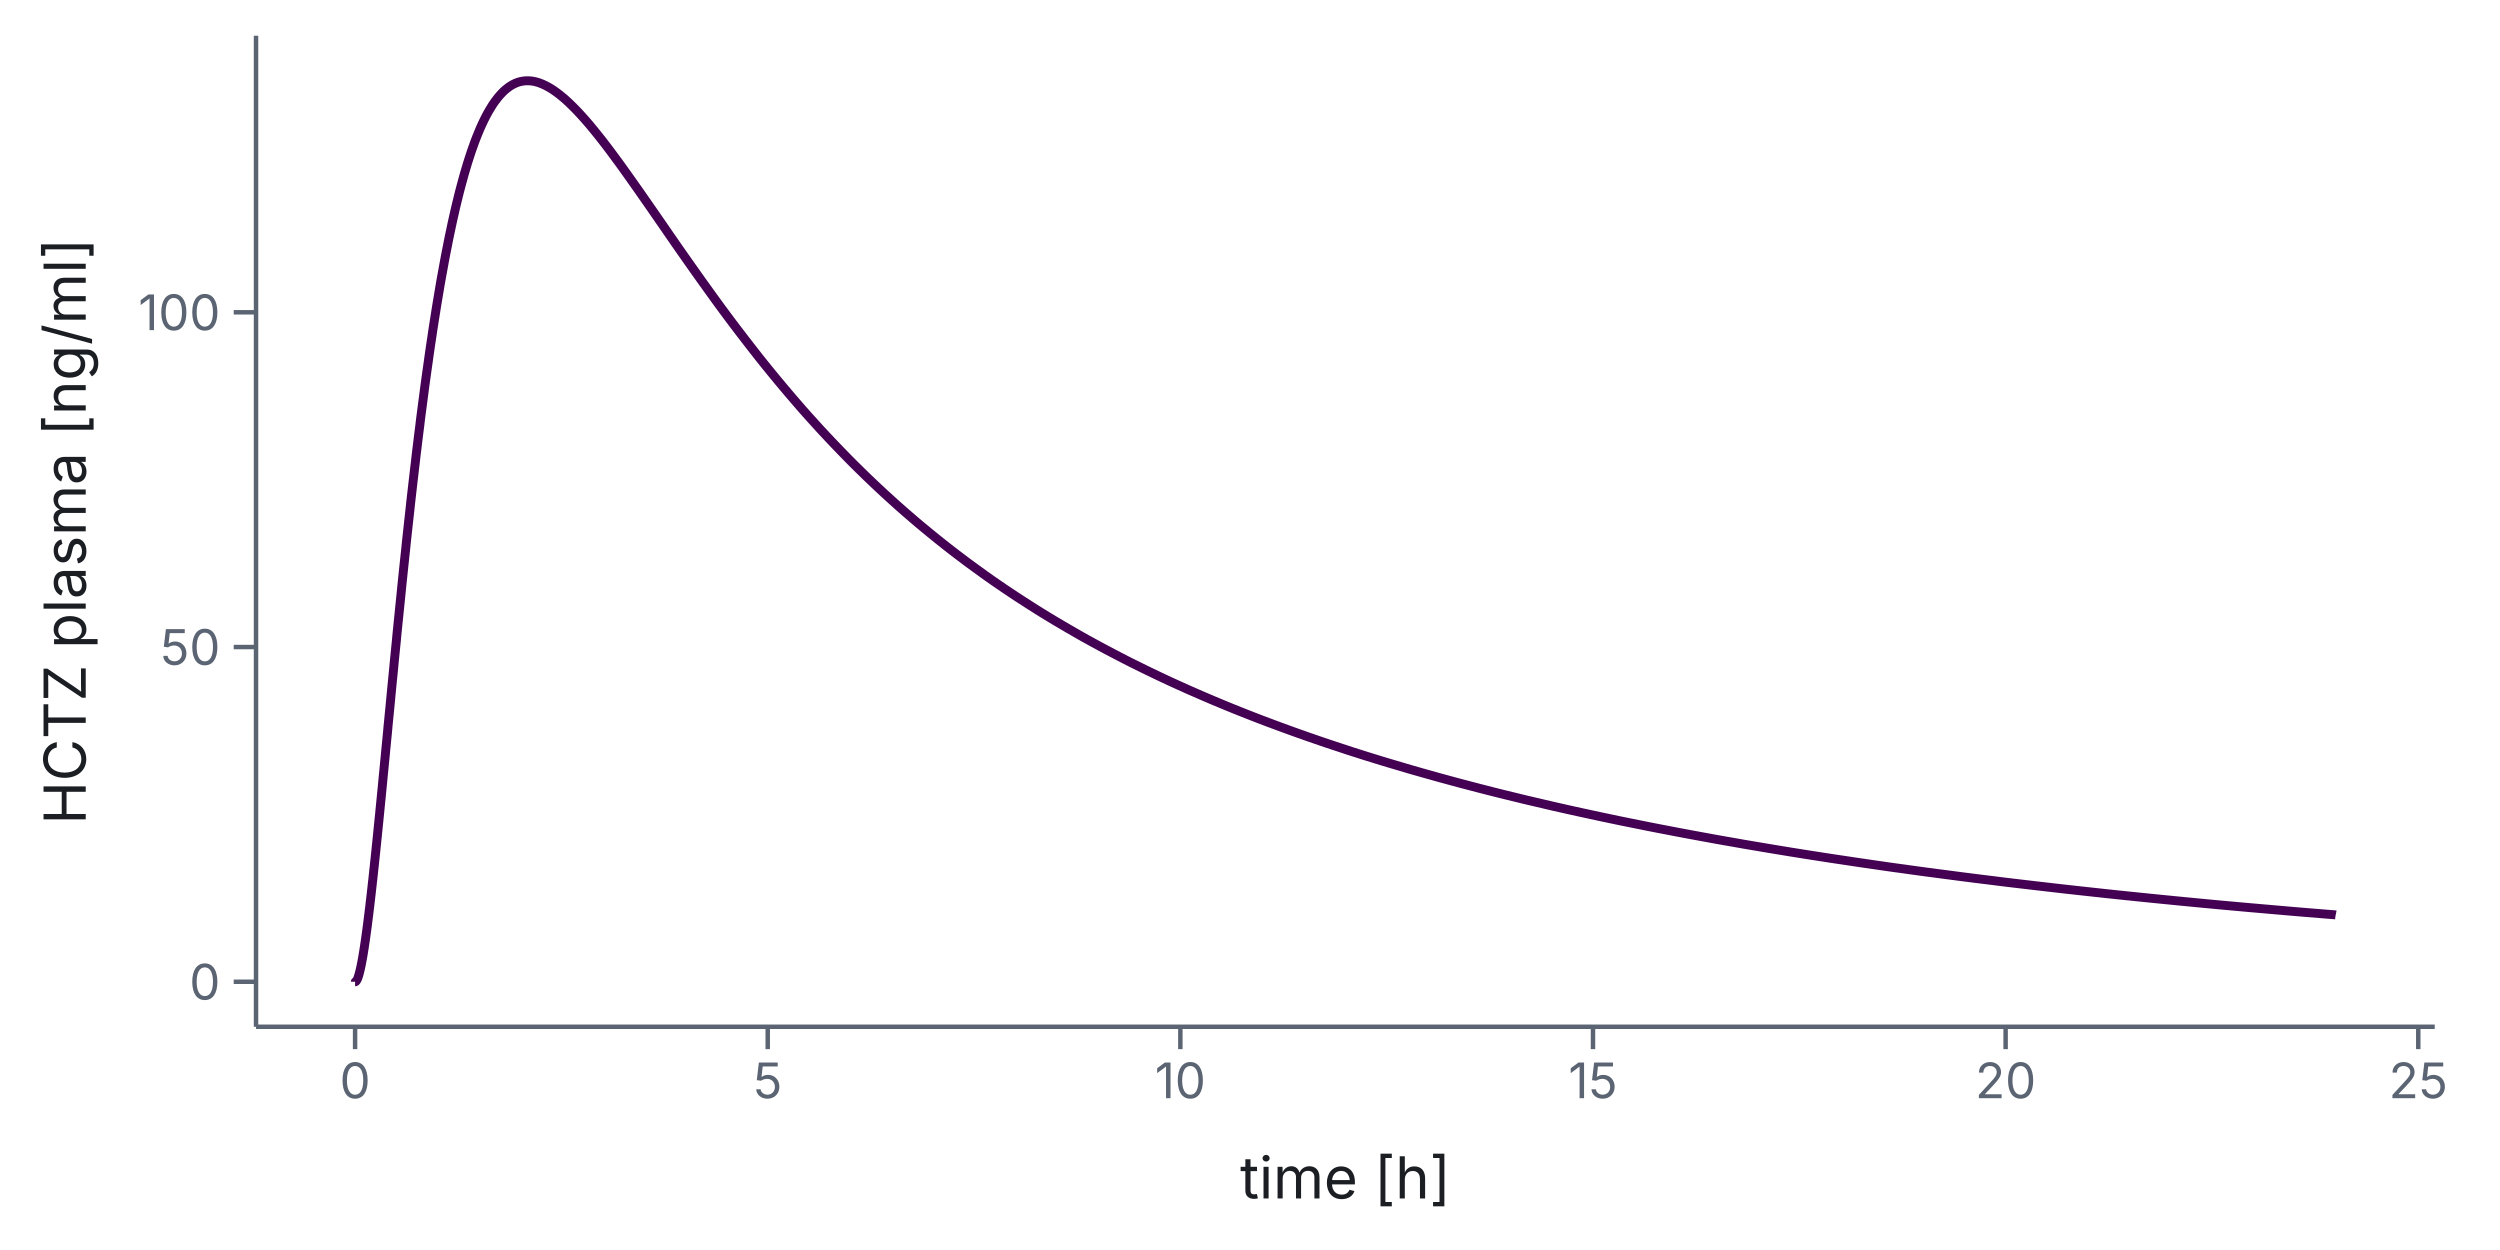
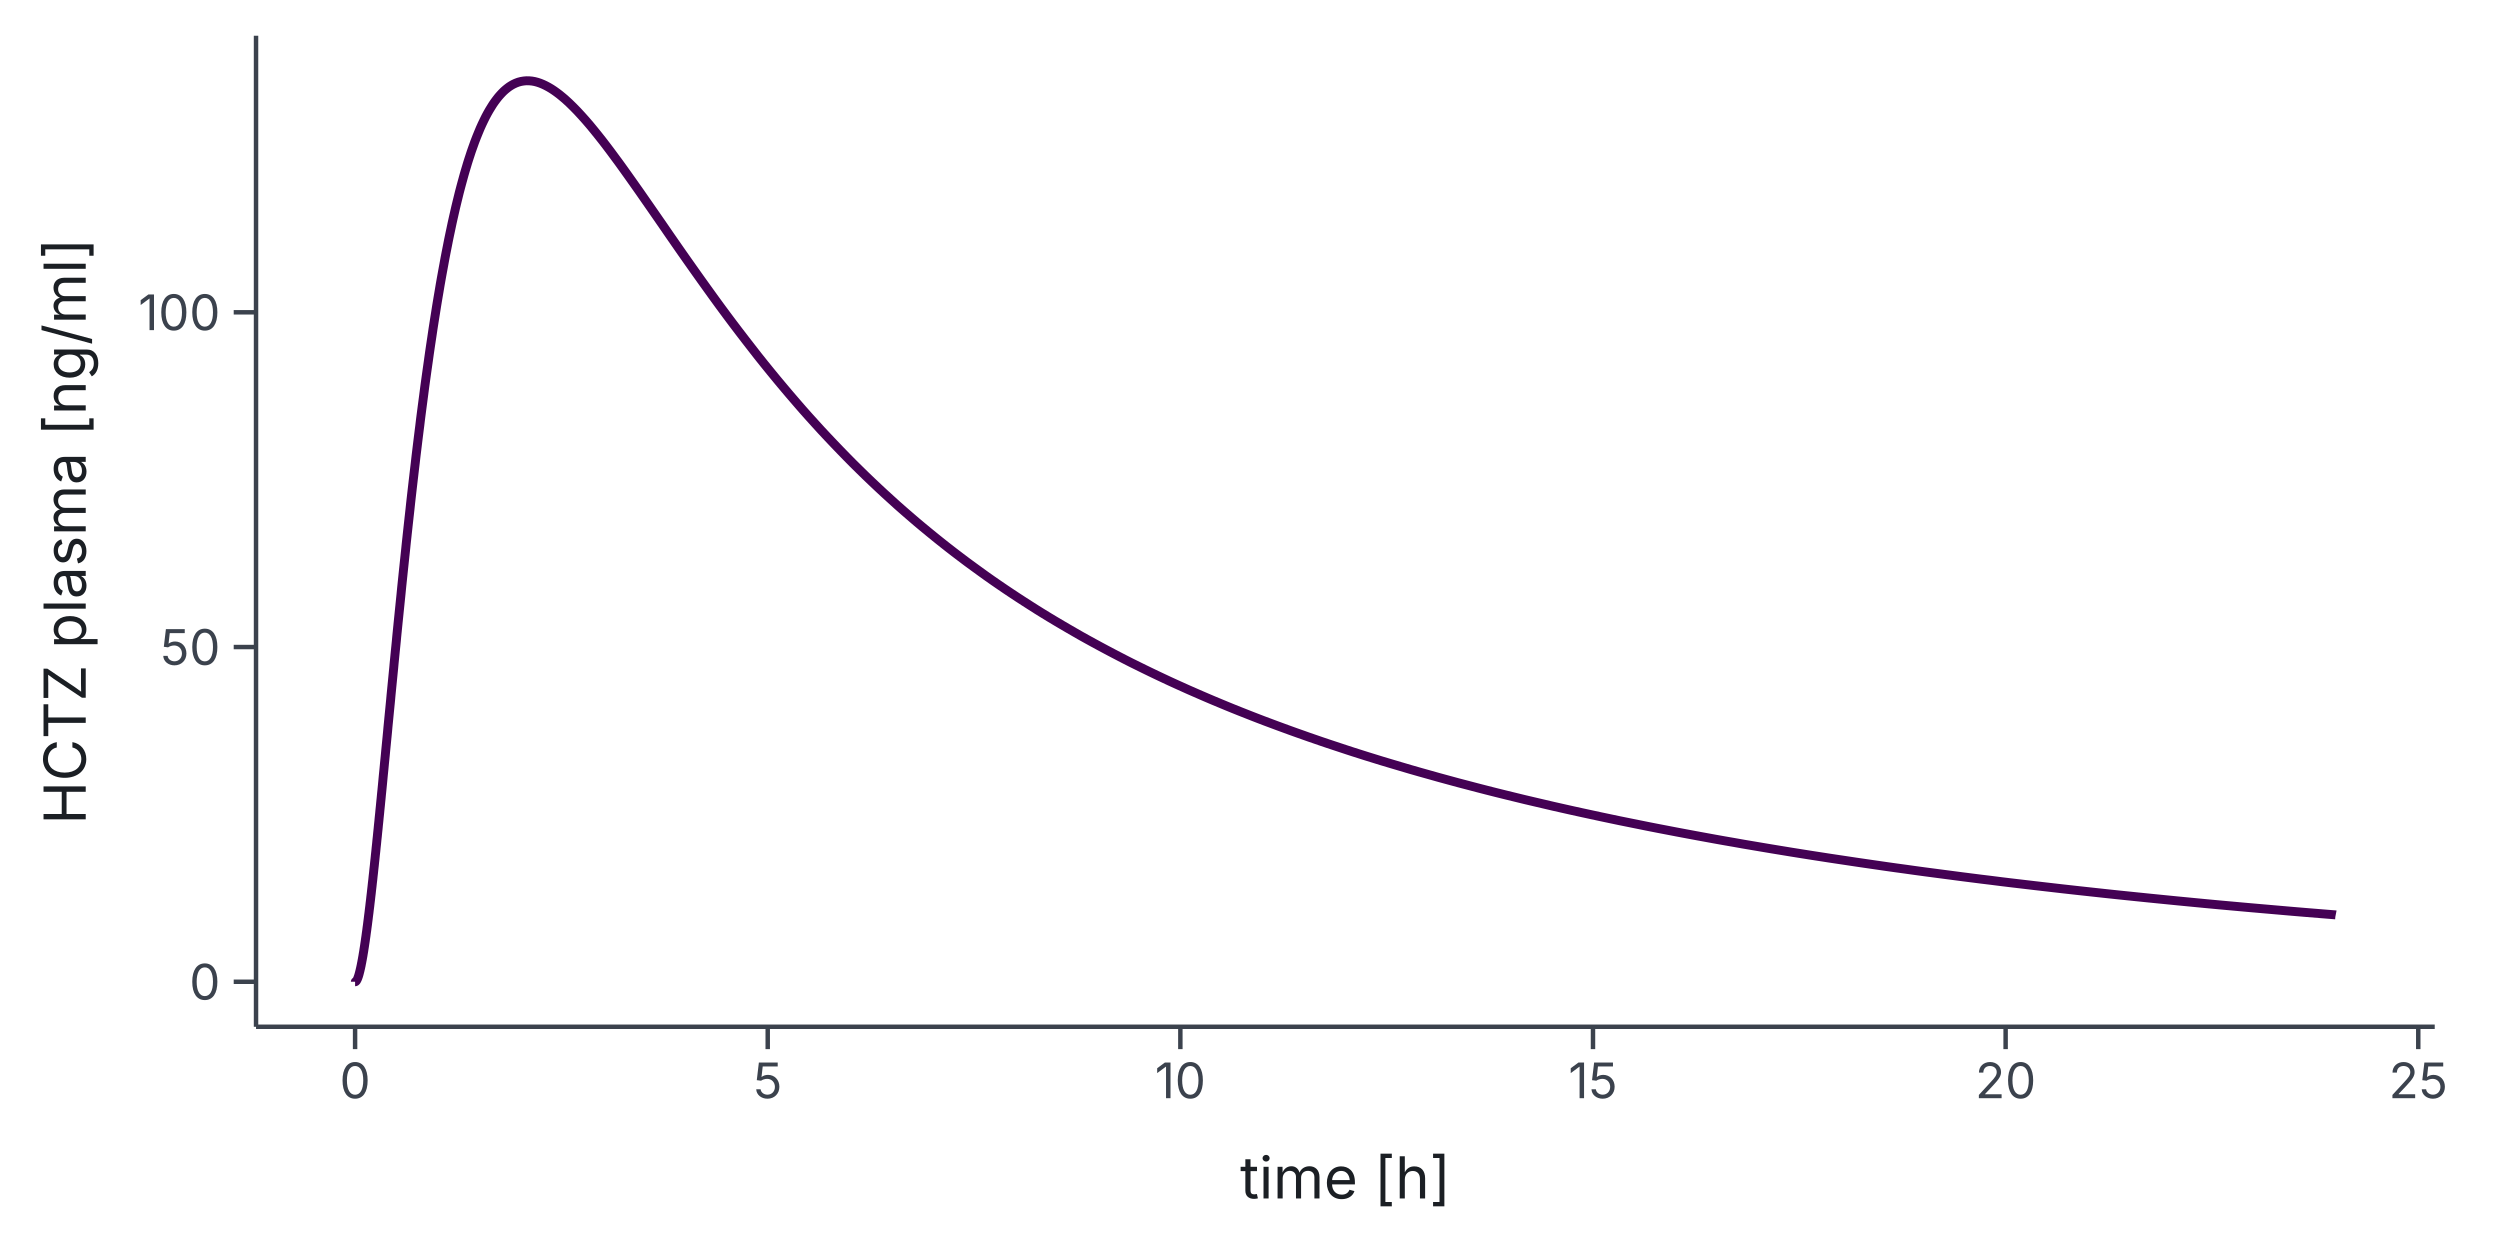
<svg xmlns="http://www.w3.org/2000/svg" width="560" height="280" viewBox="0 0 560 280" class="sbmlsim-figure" role="img" font-family="Inter, -apple-system, BlinkMacSystemFont, 'Segoe UI', Roboto, Helvetica, Arial, sans-serif">
  <defs>
-     <clipPath id="sbmlsim-606a8553f946-p0-clip-0">
+     <clipPath id="sbmlsim-d4936da6d500-p0-clip-0">
      <rect x="49.35" y="0" width="488.03" height="222" />
    </clipPath>
  </defs>
  <g class="charton-background">
    <rect x="0" y="0" width="560" height="280" fill="#ffffff" />
  </g>
  <svg class="sbmlsim-plot" data-plot="p0" x="8" y="8" width="544" height="264" overflow="visible">
-     <g class="charton-plot" clip-path="url(#sbmlsim-606a8553f946-p0-clip-0)">
+     <g class="charton-plot" clip-path="url(#sbmlsim-d4936da6d500-p0-clip-0)">
      <g class="sbmlsim-element sbmlsim-curve" data-element="e0">
        <g class="charton-mark charton-mark-path">
          <path d="M71.54 211.91L71.54 211.91L71.54 211.91L71.54 211.91L71.54 211.91L71.54 211.91L71.54 211.91L71.54 211.91L71.54 211.91L71.54 211.91L71.54 211.91L71.54 211.91L71.54 211.91L71.54 211.91L71.54 211.91L71.54 211.91L71.54 211.91L71.54 211.91L71.54 211.91L71.54 211.91L71.54 211.91L71.54 211.91L71.54 211.91L71.54 211.91L71.54 211.91L71.54 211.91L71.54 211.91L71.54 211.91L71.54 211.91L71.54 211.91L71.54 211.91L71.54 211.91L71.54 211.91L71.54 211.91L71.54 211.91L71.54 211.91L71.54 211.91L71.54 211.91L71.54 211.91L71.54 211.91L71.54 211.91L71.54 211.91L71.54 211.91L71.54 211.91L71.54 211.91L71.54 211.91L71.54 211.91L71.54 211.91L71.54 211.91L71.54 211.91L71.54 211.91L71.54 211.91L71.54 211.91L71.54 211.91L71.54 211.91L71.54 211.91L71.55 211.91L71.55 211.91L71.55 211.91L71.55 211.91L71.55 211.91L71.55 211.91L71.55 211.91L71.55 211.91L71.55 211.91L71.55 211.91L71.55 211.91L71.55 211.91L71.55 211.91L71.55 211.91L71.55 211.91L71.55 211.91L71.55 211.91L71.55 211.91L71.55 211.91L71.55 211.91L71.55 211.91L71.56 211.91L71.56 211.91L71.56 211.91L71.56 211.91L71.56 211.91L71.56 211.91L71.56 211.91L71.56 211.91L71.56 211.91L71.56 211.91L71.56 211.91L71.56 211.91L71.56 211.91L71.56 211.91L71.56 211.91L71.56 211.91L71.56 211.91L71.56 211.91L71.56 211.91L71.56 211.91L71.57 211.91L71.57 211.91L71.57 211.91L71.57 211.91L71.57 211.91L71.57 211.91L71.57 211.91L71.57 211.91L71.57 211.91L71.57 211.91L71.57 211.91L71.57 211.91L71.57 211.91L71.57 211.91L71.57 211.91L71.57 211.91L71.57 211.91L71.57 211.91L71.57 211.91L71.57 211.91L71.57 211.91L71.58 211.91L71.58 211.91L71.58 211.91L71.58 211.91L71.58 211.91L71.58 211.91L71.58 211.91L71.58 211.91L71.58 211.91L71.58 211.91L71.58 211.91L71.58 211.91L71.58 211.91L71.58 211.91L71.58 211.91L71.58 211.91L71.58 211.91L71.58 211.91L71.58 211.91L71.58 211.91L71.58 211.91L71.59 211.91L71.59 211.91L71.59 211.91L71.59 211.91L71.59 211.91L71.59 211.91L71.59 211.91L71.59 211.91L71.59 211.91L71.59 211.91L71.59 211.91L71.59 211.91L71.59 211.91L71.59 211.91L71.59 211.91L71.59 211.91L71.59 211.91L71.59 211.91L71.59 211.91L71.59 211.91L71.6 211.91L71.6 211.91L71.6 211.91L71.6 211.91L71.6 211.91L71.6 211.91L71.6 211.91L71.6 211.91L71.6 211.91L71.6 211.91L71.6 211.9L71.6 211.9L71.6 211.9L71.6 211.9L71.6 211.9L71.6 211.9L71.6 211.9L71.6 211.9L71.6 211.9L71.6 211.9L71.6 211.9L71.61 211.9L71.61 211.9L71.61 211.9L71.61 211.9L71.61 211.9L71.61 211.9L71.61 211.9L71.61 211.9L71.61 211.9L71.61 211.9L71.61 211.9L71.61 211.9L71.61 211.9L71.61 211.9L71.61 211.9L71.61 211.9L71.61 211.9L71.61 211.9L71.62 211.9L71.62 211.9L71.62 211.9L71.62 211.9L71.62 211.9L71.62 211.9L71.62 211.9L71.62 211.9L71.62 211.9L71.62 211.9L71.62 211.9L71.62 211.9L71.62 211.9L71.62 211.9L71.63 211.9L71.63 211.9L71.63 211.9L71.63 211.9L71.63 211.9L71.63 211.9L71.63 211.9L71.63 211.9L71.63 211.9L71.63 211.9L71.63 211.89L71.63 211.89L71.63 211.89L71.63 211.89L71.64 211.89L71.64 211.89L71.64 211.89L71.64 211.89L71.64 211.89L71.64 211.89L71.64 211.89L71.64 211.89L71.64 211.89L71.64 211.89L71.64 211.89L71.64 211.89L71.64 211.89L71.65 211.89L71.65 211.89L71.65 211.89L71.65 211.89L71.65 211.89L71.65 211.89L71.65 211.89L71.65 211.89L71.65 211.89L71.65 211.89L71.65 211.89L71.65 211.89L71.65 211.88L71.65 211.88L71.66 211.88L71.66 211.88L71.66 211.88L71.66 211.88L71.66 211.88L71.66 211.88L71.66 211.88L71.66 211.88L71.66 211.88L71.66 211.88L71.66 211.88L71.66 211.88L71.66 211.88L71.67 211.88L71.67 211.88L71.67 211.88L71.67 211.88L71.67 211.88L71.67 211.88L71.67 211.87L71.67 211.87L71.67 211.87L71.68 211.87L71.68 211.87L71.68 211.87L71.68 211.87L71.68 211.87L71.68 211.87L71.68 211.87L71.68 211.87L71.68 211.87L71.69 211.87L71.69 211.87L71.69 211.86L71.69 211.86L71.69 211.86L71.69 211.86L71.69 211.86L71.69 211.86L71.69 211.86L71.7 211.86L71.7 211.86L71.7 211.86L71.7 211.86L71.7 211.86L71.7 211.85L71.7 211.85L71.7 211.85L71.7 211.85L71.7 211.85L71.71 211.85L71.71 211.85L71.71 211.85L71.71 211.85L71.71 211.85L71.71 211.85L71.71 211.84L71.71 211.84L71.72 211.84L71.72 211.84L71.72 211.84L71.72 211.84L71.72 211.84L71.72 211.83L71.73 211.83L71.73 211.83L71.73 211.83L71.73 211.83L71.73 211.83L71.73 211.83L71.74 211.82L71.74 211.82L71.74 211.82L71.74 211.82L71.74 211.82L71.74 211.82L71.75 211.81L71.75 211.81L71.75 211.81L71.75 211.81L71.75 211.81L71.75 211.81L71.76 211.8L71.76 211.8L71.76 211.8L71.76 211.8L71.76 211.8L71.77 211.79L71.77 211.79L71.77 211.79L71.78 211.78L71.78 211.78L71.78 211.78L71.78 211.78L71.79 211.77L71.79 211.77L71.79 211.77L71.79 211.76L71.8 211.76L71.8 211.76L71.8 211.76L71.8 211.75L71.81 211.75L71.81 211.75L71.81 211.74L71.82 211.74L71.82 211.73L71.82 211.73L71.83 211.72L71.83 211.72L71.83 211.71L71.84 211.71L71.84 211.7L71.85 211.7L71.85 211.69L71.85 211.68L71.86 211.68L71.86 211.67L71.87 211.66L71.87 211.66L71.88 211.65L71.88 211.64L71.89 211.63L71.9 211.62L71.91 211.6L71.91 211.59L71.92 211.57L71.93 211.56L71.94 211.54L71.95 211.53L71.96 211.5L71.98 211.47L71.99 211.44L72.01 211.41L72.03 211.36L72.06 211.3L72.08 211.25L72.11 211.19L72.13 211.12L72.16 211.06L72.18 210.99L72.21 210.92L72.23 210.85L72.27 210.73L72.32 210.6L72.36 210.46L72.4 210.32L72.44 210.18L72.48 210.03L72.52 209.87L72.56 209.71L72.64 209.4L72.71 209.08L72.77 208.84L72.82 208.59L72.88 208.33L72.93 208.06L72.98 207.79L73.04 207.51L73.09 207.22L73.15 206.92L73.2 206.62L73.29 206.13L73.37 205.63L73.46 205.11L73.54 204.57L73.63 204.02L73.71 203.46L73.8 202.88L73.88 202.29L73.97 201.68L74.05 201.07L74.14 200.44L74.22 199.8L74.31 199.15L74.39 198.49L74.48 197.81L74.56 197.13L74.65 196.44L74.73 195.74L74.82 195.03L74.9 194.31L74.99 193.58L75.07 192.85L75.16 192.1L75.24 191.35L75.33 190.59L75.41 189.83L75.5 189.06L75.58 188.28L75.67 187.49L75.75 186.7L75.84 185.91L75.92 185.1L76.01 184.3L76.09 183.48L76.18 182.67L76.26 181.84L76.35 181.02L76.43 180.18L76.52 179.35L76.6 178.51L76.69 177.67L76.77 176.82L76.86 175.97L76.94 175.12L77.03 174.26L77.11 173.4L77.2 172.54L77.28 171.68L77.37 170.81L77.45 169.94L77.54 169.07L77.67 167.73L77.87 165.6L78.01 164.21L78.14 162.81L78.28 161.42L78.41 160.02L78.51 159L78.61 157.97L78.71 156.95L78.81 155.92L78.9 154.89L79 153.87L79.1 152.84L79.2 151.81L79.3 150.79L79.4 149.77L79.5 148.74L79.59 147.72L79.69 146.7L79.79 145.68L79.89 144.66L79.99 143.64L80.09 142.62L80.19 141.61L80.28 140.6L80.38 139.59L80.48 138.58L80.58 137.57L80.68 136.57L80.78 135.57L80.87 134.57L80.97 133.57L81.14 131.87L81.31 130.18L81.48 128.5L81.65 126.83L81.82 125.16L81.98 123.51L82.15 121.87L82.32 120.23L82.49 118.61L82.66 117L82.83 115.4L82.99 113.81L83.16 112.23L83.33 110.66L83.5 109.11L83.67 107.57L83.84 106.04L84 104.52L84.17 103.01L84.34 101.52L84.51 100.04L84.68 98.58L84.85 97.12L85.02 95.69L85.18 94.26L85.35 92.85L85.52 91.45L85.69 90.06L85.86 88.69L86.03 87.34L86.19 85.99L86.36 84.66L86.53 83.35L86.7 82.05L86.87 80.76L87.13 78.75L87.4 76.77L87.67 74.83L87.94 72.93L88.2 71.06L88.47 69.22L88.74 67.42L89 65.65L89.27 63.92L89.54 62.23L89.8 60.57L90.07 58.94L90.34 57.35L90.6 55.79L90.87 54.26L91.14 52.77L91.41 51.31L91.67 49.88L91.94 48.48L92.21 47.12L92.47 45.79L92.74 44.49L93.01 43.22L93.27 41.98L93.54 40.77L93.81 39.59L94.07 38.45L94.34 37.33L94.61 36.23L94.87 35.17L95.14 34.14L95.41 33.13L95.68 32.15L95.94 31.2L96.21 30.27L96.48 29.37L96.74 28.5L97.01 27.65L97.28 26.83L97.54 26.03L97.81 25.26L98.08 24.51L98.34 23.78L98.75 22.72L99.16 21.71L99.56 20.75L99.97 19.84L100.38 18.98L100.78 18.17L101.19 17.4L101.6 16.68L102.01 16.01L102.41 15.37L102.82 14.78L103.23 14.23L103.63 13.72L104.04 13.25L104.45 12.81L104.85 12.41L105.26 12.05L105.67 11.72L106.07 11.42L106.48 11.16L106.89 10.92L107.5 10.63L108.11 10.4L108.72 10.24L109.34 10.14L109.95 10.09L110.56 10.1L111.18 10.16L111.79 10.27L112.4 10.43L113.02 10.64L113.63 10.89L114.24 11.18L114.86 11.51L115.47 11.87L116.08 12.27L116.7 12.71L117.31 13.17L117.92 13.67L118.54 14.19L119.47 15.04L120.4 15.95L121.33 16.9L122.26 17.91L123.2 18.96L124.13 20.04L125.06 21.17L125.99 22.32L126.93 23.51L127.86 24.72L128.79 25.95L129.72 27.21L130.66 28.48L131.59 29.77L132.52 31.07L133.45 32.38L134.38 33.7L135.32 35.03L136.25 36.37L137.67 38.41L139.09 40.46L140.51 42.51L141.92 44.56L143.34 46.61L144.76 48.65L146.18 50.67L147.6 52.68L149.02 54.68L150.44 56.66L151.85 58.62L153.27 60.57L154.69 62.49L156.11 64.39L157.53 66.26L158.95 68.11L160.37 69.94L161.78 71.75L163.2 73.53L164.62 75.28L166.04 77.01L167.46 78.71L168.88 80.39L170.3 82.04L171.71 83.67L173.13 85.27L174.55 86.84L175.97 88.4L177.39 89.92L178.81 91.42L180.23 92.9L181.65 94.36L183.06 95.79L184.48 97.19L185.9 98.58L187.32 99.94L188.74 101.28L190.16 102.6L191.58 103.89L192.99 105.17L194.41 106.42L195.83 107.65L197.25 108.87L198.67 110.06L200.09 111.23L201.51 112.39L202.92 113.52L204.34 114.64L205.76 115.74L207.18 116.82L208.6 117.89L210.02 118.93L211.44 119.96L212.85 120.98L214.27 121.98L215.69 122.96L217.11 123.93L218.53 124.88L219.95 125.82L221.37 126.74L222.79 127.65L224.2 128.55L225.62 129.43L227.04 130.3L228.46 131.15L229.88 131.99L231.3 132.82L232.72 133.64L234.13 134.45L235.55 135.24L236.97 136.02L238.39 136.79L239.81 137.55L241.23 138.3L242.65 139.04L244.06 139.77L245.48 140.49L246.9 141.19L248.32 141.89L249.74 142.58L251.16 143.26L252.58 143.93L253.99 144.59L255.41 145.24L256.83 145.88L258.25 146.52L259.67 147.14L261.09 147.76L262.51 148.37L263.92 148.97L265.34 149.56L266.76 150.15L268.18 150.73L269.6 151.3L271.02 151.86L272.44 152.42L273.86 152.97L275.27 153.51L276.69 154.04L278.11 154.57L279.53 155.09L280.95 155.61L282.37 156.12L283.79 156.62L285.2 157.12L286.62 157.61L288.04 158.1L289.46 158.58L290.88 159.05L292.3 159.52L293.72 159.99L295.13 160.45L296.55 160.9L297.97 161.35L299.39 161.79L301.52 162.45L303.66 163.09L305.79 163.72L307.92 164.35L310.05 164.96L312.19 165.56L314.32 166.16L316.45 166.74L318.58 167.32L320.72 167.88L322.85 168.44L324.98 168.99L327.11 169.53L329.25 170.06L331.38 170.58L333.51 171.1L335.64 171.6L337.78 172.1L339.91 172.6L342.04 173.08L344.17 173.56L346.31 174.03L348.44 174.49L350.57 174.95L352.7 175.4L354.84 175.85L356.97 176.28L359.1 176.71L361.23 177.14L363.37 177.56L365.5 177.97L367.63 178.38L369.76 178.78L371.9 179.18L374.03 179.57L376.16 179.96L378.29 180.34L380.43 180.71L382.56 181.09L384.69 181.45L386.82 181.81L388.96 182.17L391.09 182.52L393.22 182.87L395.35 183.21L397.49 183.55L399.62 183.88L401.75 184.21L403.88 184.53L406.02 184.85L408.15 185.17L410.28 185.48L412.41 185.79L414.55 186.1L416.68 186.4L418.81 186.69L420.95 186.99L423.08 187.28L425.21 187.56L427.34 187.84L429.48 188.12L431.61 188.4L433.74 188.67L435.87 188.94L438.01 189.2L440.14 189.47L442.27 189.73L444.4 189.98L447.62 190.36L450.83 190.73L454.05 191.1L457.27 191.46L460.48 191.81L463.7 192.16L466.91 192.5L470.13 192.83L473.35 193.16L476.56 193.48L479.78 193.8L482.99 194.11L486.21 194.42L489.42 194.72L492.64 195.01L495.86 195.3L499.07 195.58L502.29 195.86L505.5 196.14L508.72 196.41L511.93 196.67L515.15 196.93L515.2 196.94" fill="none" stroke="#440154" stroke-width="2" stroke-linejoin="round" />
        </g>
      </g>
    </g>
    <g class="charton-axis charton-axis-x" data-axis="x">
      <g class="charton-axis-line">
-         <path d="M49.35 222L537.38 222" fill="none" stroke="#5b6472" stroke-width="1" stroke-linejoin="round" />
+         <path d="M49.35 222L537.38 222" fill="none" stroke="#3b424d" stroke-width="1" stroke-linejoin="round" />
      </g>
      <g class="charton-tick">
-         <path d="M71.54 222L71.54 227" fill="none" stroke="#5b6472" stroke-width="1" stroke-linejoin="round" />
-         <path d="M163.97 222L163.97 227" fill="none" stroke="#5b6472" stroke-width="1" stroke-linejoin="round" />
-         <path d="M256.4 222L256.4 227" fill="none" stroke="#5b6472" stroke-width="1" stroke-linejoin="round" />
-         <path d="M348.83 222L348.83 227" fill="none" stroke="#5b6472" stroke-width="1" stroke-linejoin="round" />
-         <path d="M441.26 222L441.26 227" fill="none" stroke="#5b6472" stroke-width="1" stroke-linejoin="round" />
-         <path d="M533.69 222L533.69 227" fill="none" stroke="#5b6472" stroke-width="1" stroke-linejoin="round" />
+         <path d="M71.54 222L71.54 227" fill="none" stroke="#3b424d" stroke-width="1" stroke-linejoin="round" />
+         <path d="M163.97 222L163.97 227" fill="none" stroke="#3b424d" stroke-width="1" stroke-linejoin="round" />
+         <path d="M256.4 222L256.4 227" fill="none" stroke="#3b424d" stroke-width="1" stroke-linejoin="round" />
+         <path d="M348.83 222L348.83 227" fill="none" stroke="#3b424d" stroke-width="1" stroke-linejoin="round" />
+         <path d="M441.26 222L441.26 227" fill="none" stroke="#3b424d" stroke-width="1" stroke-linejoin="round" />
+         <path d="M533.69 222L533.69 227" fill="none" stroke="#3b424d" stroke-width="1" stroke-linejoin="round" />
      </g>
      <g class="charton-tick-label">
-         <text x="71.54" y="230" font-size="11" fill="#5b6472" text-anchor="middle" dominant-baseline="hanging">0</text>
-         <text x="163.97" y="230" font-size="11" fill="#5b6472" text-anchor="middle" dominant-baseline="hanging">5</text>
-         <text x="256.4" y="230" font-size="11" fill="#5b6472" text-anchor="middle" dominant-baseline="hanging">10</text>
-         <text x="348.83" y="230" font-size="11" fill="#5b6472" text-anchor="middle" dominant-baseline="hanging">15</text>
-         <text x="441.26" y="230" font-size="11" fill="#5b6472" text-anchor="middle" dominant-baseline="hanging">20</text>
-         <text x="533.69" y="230" font-size="11" fill="#5b6472" text-anchor="middle" dominant-baseline="hanging">25</text>
+         <text x="71.54" y="230" font-size="11" fill="#3b424d" text-anchor="middle" dominant-baseline="hanging">0</text>
+         <text x="163.97" y="230" font-size="11" fill="#3b424d" text-anchor="middle" dominant-baseline="hanging">5</text>
+         <text x="256.4" y="230" font-size="11" fill="#3b424d" text-anchor="middle" dominant-baseline="hanging">10</text>
+         <text x="348.83" y="230" font-size="11" fill="#3b424d" text-anchor="middle" dominant-baseline="hanging">15</text>
+         <text x="441.26" y="230" font-size="11" fill="#3b424d" text-anchor="middle" dominant-baseline="hanging">20</text>
+         <text x="533.69" y="230" font-size="11" fill="#3b424d" text-anchor="middle" dominant-baseline="hanging">25</text>
      </g>
      <g class="charton-axis-title">
        <text x="293.37" y="251" font-size="13" fill="#1b1f24" text-anchor="middle" dominant-baseline="hanging">time [h]</text>
      </g>
    </g>
    <g class="charton-axis charton-axis-y" data-axis="y">
      <g class="charton-axis-line">
-         <path d="M49.35 0L49.35 222" fill="none" stroke="#5b6472" stroke-width="1" stroke-linejoin="round" />
+         <path d="M49.35 0L49.35 222" fill="none" stroke="#3b424d" stroke-width="1" stroke-linejoin="round" />
      </g>
      <g class="charton-tick">
-         <path d="M49.35 211.91L44.35 211.91" fill="none" stroke="#5b6472" stroke-width="1" stroke-linejoin="round" />
-         <path d="M49.35 136.93L44.35 136.93" fill="none" stroke="#5b6472" stroke-width="1" stroke-linejoin="round" />
-         <path d="M49.35 61.95L44.35 61.95" fill="none" stroke="#5b6472" stroke-width="1" stroke-linejoin="round" />
+         <path d="M49.35 211.91L44.35 211.91" fill="none" stroke="#3b424d" stroke-width="1" stroke-linejoin="round" />
+         <path d="M49.35 136.93L44.35 136.93" fill="none" stroke="#3b424d" stroke-width="1" stroke-linejoin="round" />
+         <path d="M49.35 61.95L44.35 61.95" fill="none" stroke="#3b424d" stroke-width="1" stroke-linejoin="round" />
      </g>
      <g class="charton-tick-label">
-         <text x="41.35" y="211.91" font-size="11" fill="#5b6472" text-anchor="end" dominant-baseline="central">0</text>
-         <text x="41.35" y="136.93" font-size="11" fill="#5b6472" text-anchor="end" dominant-baseline="central">50</text>
-         <text x="41.35" y="61.95" font-size="11" fill="#5b6472" text-anchor="end" dominant-baseline="central">100</text>
+         <text x="41.35" y="211.91" font-size="11" fill="#3b424d" text-anchor="end" dominant-baseline="central">0</text>
+         <text x="41.35" y="136.93" font-size="11" fill="#3b424d" text-anchor="end" dominant-baseline="central">50</text>
+         <text x="41.35" y="61.95" font-size="11" fill="#3b424d" text-anchor="end" dominant-baseline="central">100</text>
      </g>
      <g class="charton-axis-title">
        <text x="6.5" y="111" font-size="13" fill="#1b1f24" text-anchor="middle" dominant-baseline="middle" transform="rotate(-90 6.5 111)">HCTZ plasma [ng/ml]</text>
      </g>
    </g>
  </svg>
</svg>
